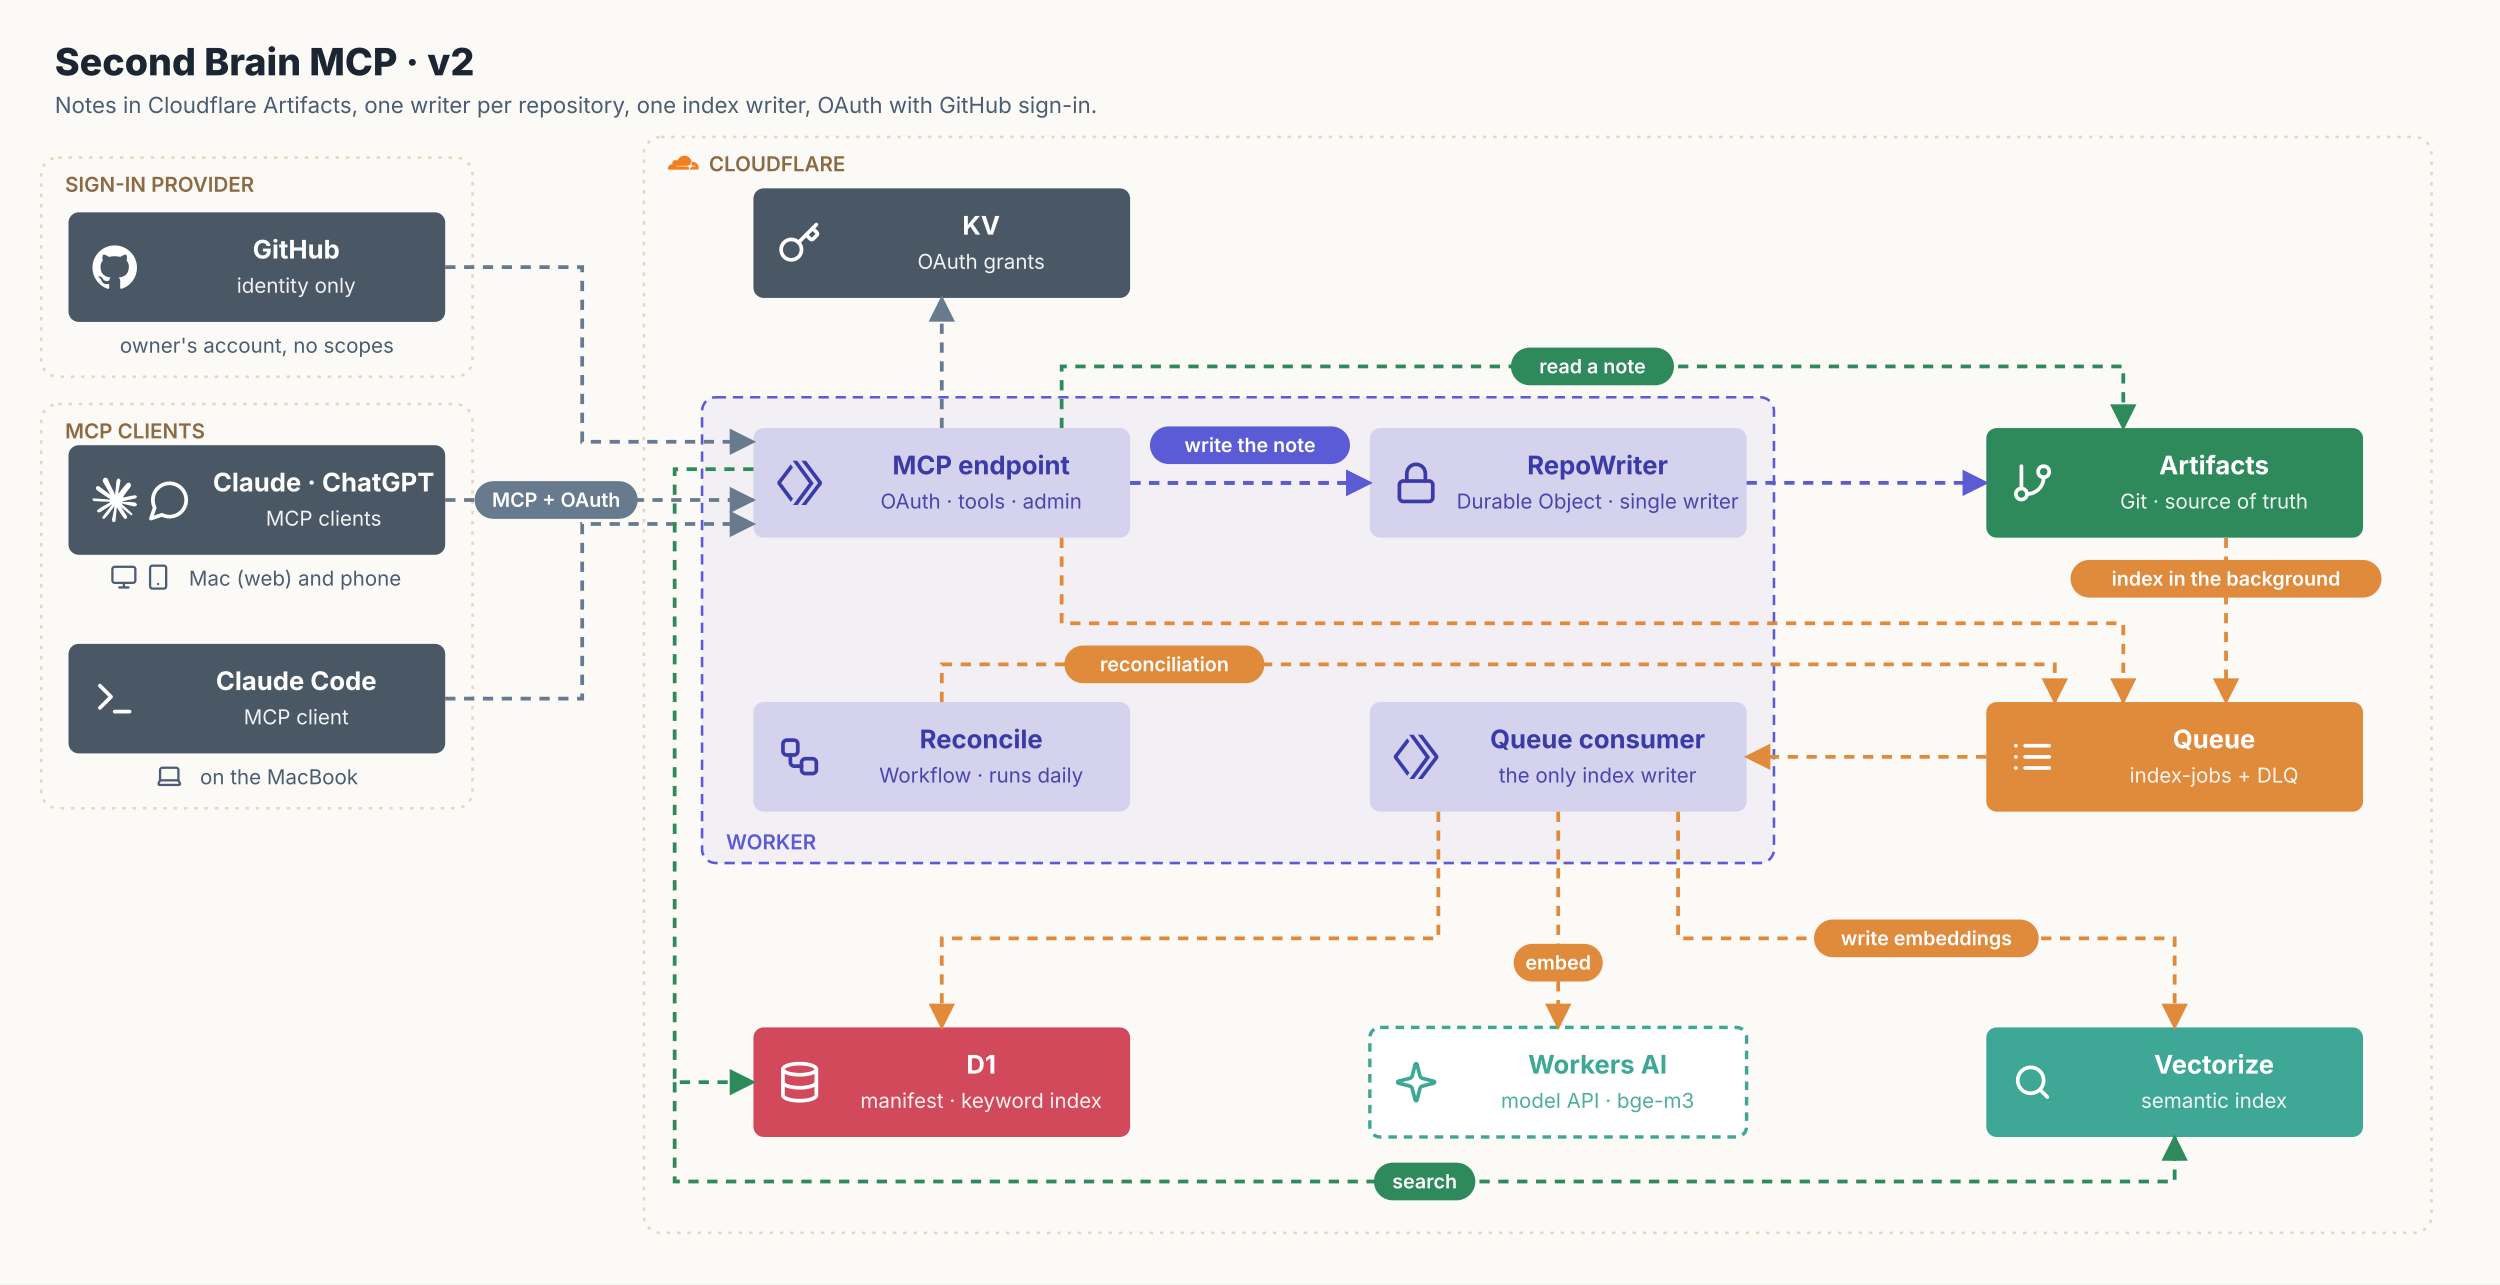
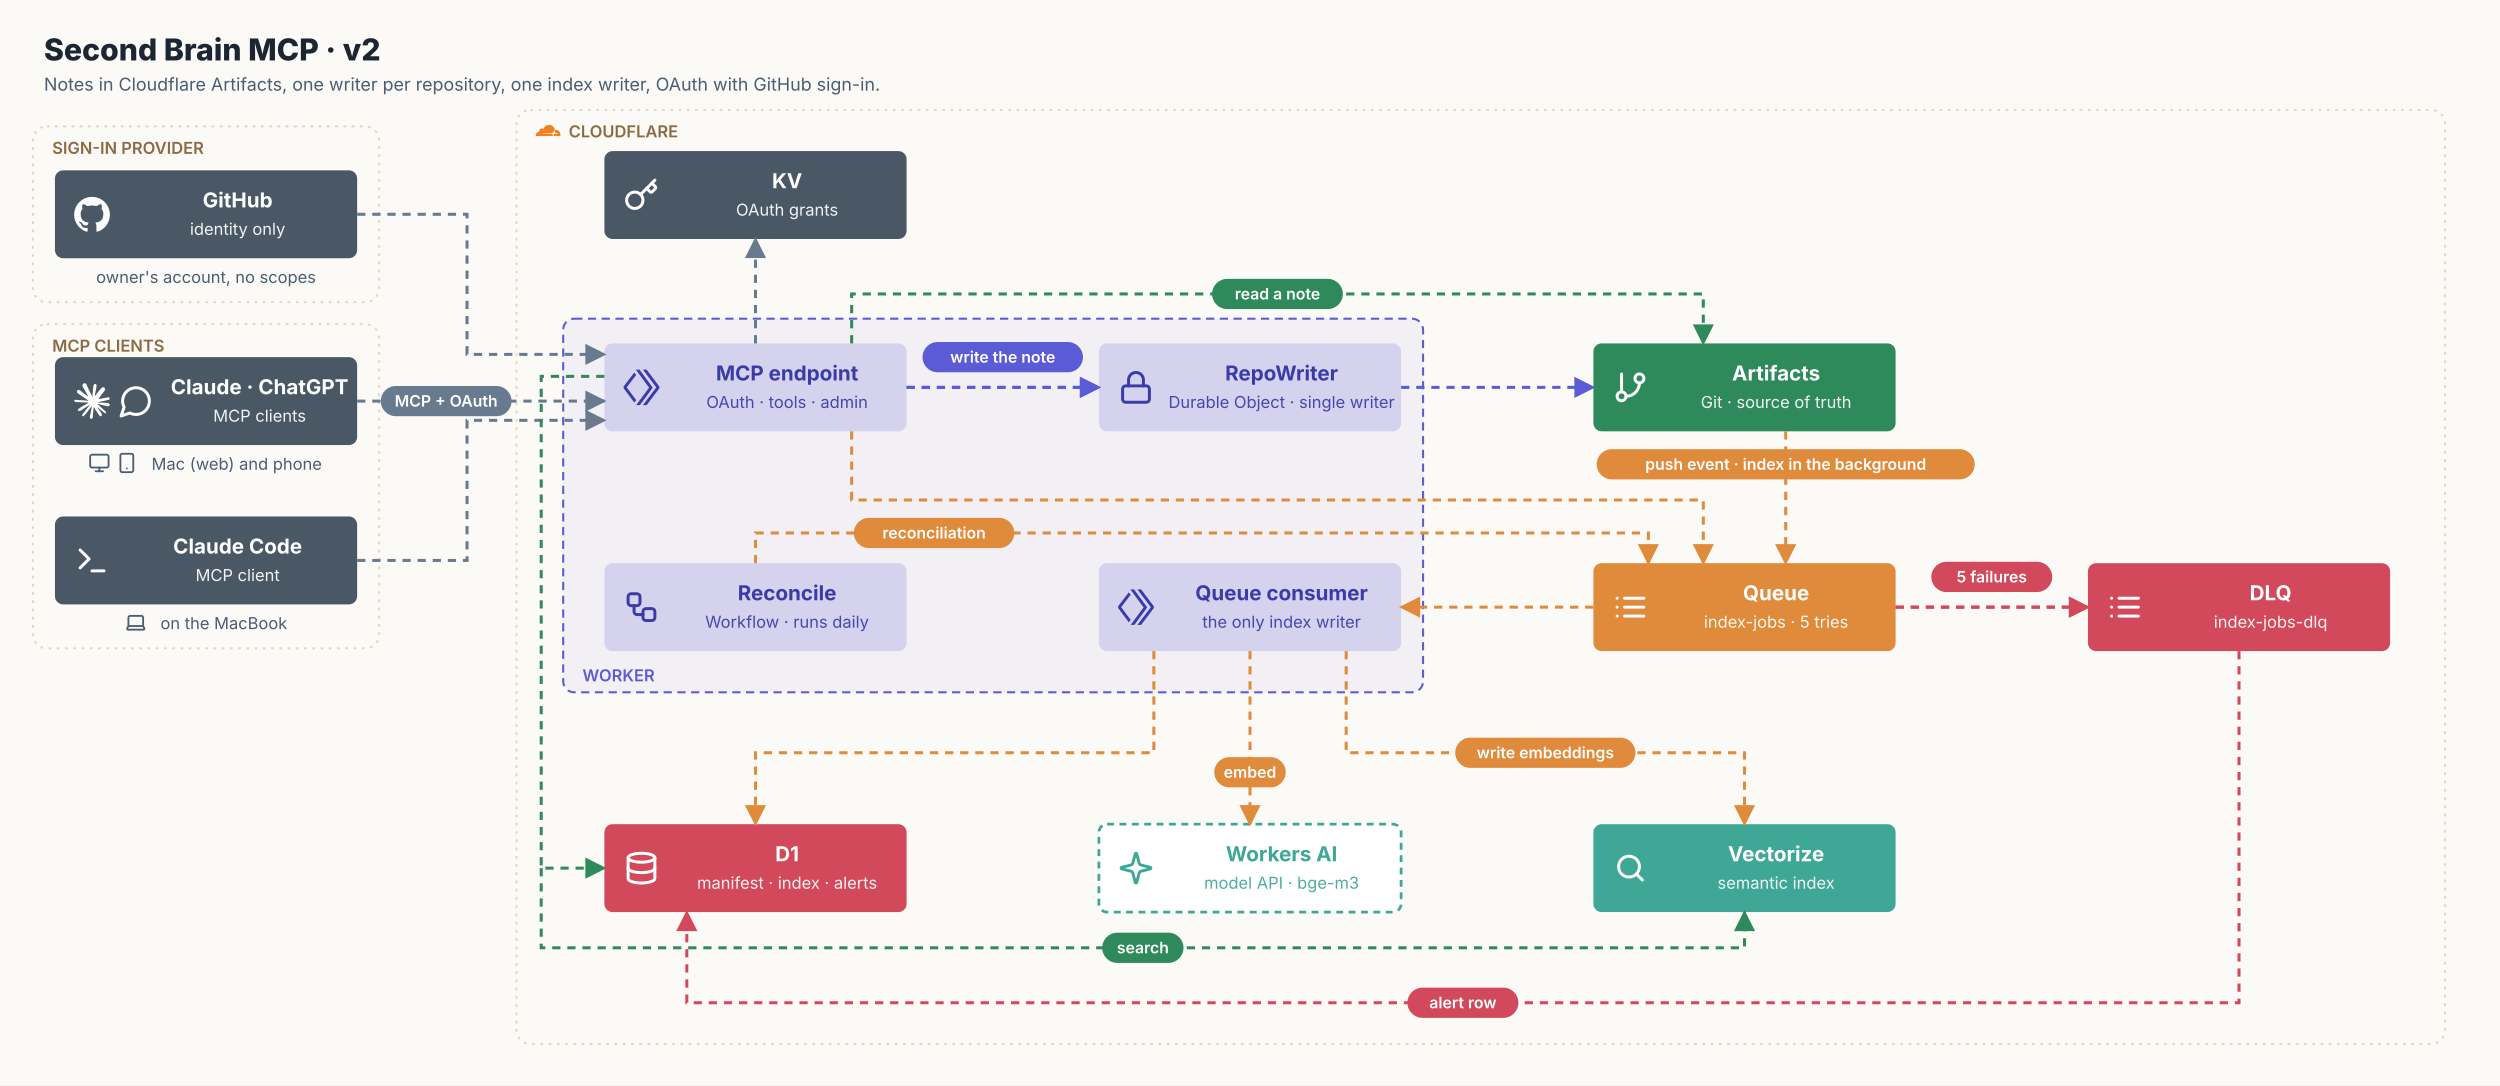
- <svg xmlns="http://www.w3.org/2000/svg" viewBox="0 0 1460 750" width="1460" height="750" font-family="Onest, Inter, system-ui, sans-serif">
+ <svg xmlns="http://www.w3.org/2000/svg" viewBox="0 0 1820 790" width="1820" height="790" font-family="Onest, Inter, system-ui, sans-serif">
  <defs>
    <marker id="m" viewBox="0 0 10 10" refX="9" refY="5" markerWidth="8" markerHeight="8" orient="auto-start-reverse">
      <path d="M0,0 L10,5 L0,10 z" fill="#677A8E" />
    </marker>
    <marker id="m-auth" viewBox="0 0 10 10" refX="9" refY="5" markerWidth="7" markerHeight="7" orient="auto-start-reverse">
      <path d="M0,0 L10,5 L0,10 z" fill="#677A8E" />
    </marker>
    <marker id="m-write" viewBox="0 0 10 10" refX="9" refY="5" markerWidth="7" markerHeight="7" orient="auto-start-reverse">
      <path d="M0,0 L10,5 L0,10 z" fill="#5B5BD6" />
    </marker>
    <marker id="m-index" viewBox="0 0 10 10" refX="9" refY="5" markerWidth="7" markerHeight="7" orient="auto-start-reverse">
      <path d="M0,0 L10,5 L0,10 z" fill="#E08A3C" />
    </marker>
    <marker id="m-read" viewBox="0 0 10 10" refX="9" refY="5" markerWidth="7" markerHeight="7" orient="auto-start-reverse">
      <path d="M0,0 L10,5 L0,10 z" fill="#2F8A5B" />
    </marker>
+     <marker id="m-fail" viewBox="0 0 10 10" refX="9" refY="5" markerWidth="7" markerHeight="7" orient="auto-start-reverse">
+       <path d="M0,0 L10,5 L0,10 z" fill="#D1495B" />
+     </marker>
    <marker id="ms" viewBox="0 0 10 10" refX="9" refY="5" markerWidth="8" markerHeight="8" orient="auto-start-reverse">
      <path d="M0,0 L10,5 L0,10 z" fill="#677A8E" />
    </marker>
    <style>.t{fill:#fff;font-size:15px;font-weight:700}.s{fill:#fff;font-size:12px;opacity:.92}.c{fill:#4A5D72;font-size:12px}
.a{fill:none;stroke:#677A8E;stroke-width:1.6;stroke-dasharray:6 5}.p{fill:#fff;font-size:11.5px;font-weight:600}
.h{fill:#1B2632;font-size:22px;font-weight:800}.hs{fill:#4A5D72;font-size:13px}.g{fill:none;stroke:#E6D5C1;stroke-width:1.5;stroke-dasharray:2 4}.gl{fill:#8C6A43;font-size:12px;font-weight:600}.lg{fill:#1B2632;font-size:13px;font-weight:600}.ft{font-size:12px;font-weight:700;letter-spacing:.06em}</style>
  </defs>
  <rect width="100%" height="100%" fill="#FCFAF7" />
  <text x="32" y="44" class="h">Second Brain MCP · v2</text>
  <text x="32" y="66" class="hs">Notes in Cloudflare Artifacts, one writer per repository, one index writer, OAuth with GitHub sign-in.</text>
-   <rect x="376" y="80" width="1044" height="640" rx="10" class="g" />
+   <rect x="376" y="80" width="1404" height="680" rx="10" class="g" />
  <path transform="translate(390,86) scale(0.75)" d="M16.509 16.845c.147-.507.091-.971-.155-1.315-.225-.316-.605-.499-1.062-.52l-8.659-.112a.156.156 0 0 1-.133-.071c-.028-.042-.035-.099-.021-.155.028-.084.112-.148.204-.156l8.736-.112c1.035-.049 2.16-.887 2.554-1.914l.499-1.301c.021-.056.029-.113.015-.168-.562-2.546-2.835-4.445-5.55-4.445-2.504 0-4.628 1.618-5.388 3.861-.493-.366-1.119-.562-1.794-.499-1.203.119-2.167 1.083-2.286 2.286-.028.31-.007.613.064.894C1.568 13.171 0 14.775 0 16.752c0 .175.014.351.035.527.014.083.084.147.169.147h15.981c.091 0 .176-.065.203-.155l.12-.427zm2.757-5.563c-.077 0-.161 0-.238.011-.057 0-.105.042-.127.098l-.338 1.174c-.147.507-.092.971.154 1.316.226.316.606.498 1.062.519l1.844.113c.056 0 .105.026.133.07.028.043.035.107.021.156-.028.084-.113.148-.204.155l-1.921.112c-1.041.049-2.158.887-2.553 1.914l-.141.358c-.028.071.021.142.099.142h6.598c.077 0 .147-.049.169-.126.112-.408.176-.837.176-1.28 0-2.603-2.125-4.727-4.734-4.727" fill="#F38020" />
  <text x="414" y="100" class="gl">CLOUDFLARE</text>
  <rect x="24" y="92" width="252" height="128" rx="10" class="g" />
  <text x="38" y="112" class="gl">SIGN-IN PROVIDER</text>
  <rect x="40" y="124" width="220" height="64" rx="6" fill="#4A5866" />
  <path transform="translate(54,143) scale(1.083333)" d="M12 .297c-6.63 0-12 5.373-12 12 0 5.303 3.438 9.8 8.205 11.385.6.113.82-.258.82-.577 0-.285-.01-1.04-.015-2.04-3.338.724-4.042-1.61-4.042-1.61C4.422 18.07 3.633 17.7 3.633 17.7c-1.087-.744.084-.729.084-.729 1.205.084 1.838 1.236 1.838 1.236 1.07 1.835 2.809 1.305 3.495.998.108-.776.417-1.305.76-1.605-2.665-.3-5.466-1.332-5.466-5.93 0-1.31.465-2.38 1.235-3.22-.135-.303-.54-1.523.105-3.176 0 0 1.005-.322 3.3 1.23.96-.267 1.98-.399 3-.405 1.02.006 2.04.138 3 .405 2.28-1.552 3.285-1.23 3.285-1.23.645 1.653.24 2.873.12 3.176.765.84 1.23 1.91 1.23 3.22 0 4.61-2.805 5.625-5.475 5.92.42.36.81 1.096.81 2.22 0 1.606-.015 2.896-.015 3.286 0 .315.21.69.825.57C20.565 22.092 24 17.592 24 12.297c0-6.627-5.373-12-12-12" fill="#fff" />
  <text x="173.0" y="151" text-anchor="middle" class="t" style="fill:#fff">GitHub</text>
  <text x="173.0" y="171" text-anchor="middle" class="s" style="fill:#fff">identity only</text>
  <text x="150.0" y="206" text-anchor="middle" class="c">owner's account, no scopes</text>
  <rect x="24" y="236" width="252" height="236" rx="10" class="g" />
  <text x="38" y="256" class="gl">MCP CLIENTS</text>
  <rect x="40" y="260" width="220" height="64" rx="6" fill="#4A5866" />
  <path transform="translate(54,279) scale(1.083333)" d="m4.714 15.956 4.717-2.647.079-.231-.079-.128h-.231l-.789-.049-2.696-.073-2.337-.097-2.265-.121-.571-.121-.534-.704.055-.352.48-.322.686.061 1.518.103 2.277.158 1.651.097 2.447.255h.389l.055-.158-.134-.097-.103-.097L6.973 9.836l-2.55-1.688-1.336-.971-.723-.492-.364-.461-.158-1.008.656-.723.88.061.225.061.892.686 1.906 1.475 2.489 1.834.364.303.146-.103.018-.073-.164-.273-1.354-2.447-1.445-2.489-.643-1.032-.17-.619c-.061-.255-.103-.467-.103-.729L6.287.134 6.7 0l.996.134.419.364.619 1.415 1.002 2.228 1.554 3.03.455.898.243.832.091.255h.158v-.146l.128-1.706.237-2.095.231-2.696.079-.759.376-.911.747-.492.583.279.48.686-.067.443-.285 1.852-.559 2.902-.364 1.943h.212l.243-.243.984-1.305 1.651-2.064.729-.82.85-.905.546-.431h1.032l.759 1.129-.34 1.166-1.062 1.348-.88 1.141-1.263 1.7-.789 1.36.073.109.188-.018 2.853-.607 1.542-.279 1.84-.316.832.389.091.395-.328.807-1.967.486-2.307.461-3.436.814-.043.03.049.061 1.548.146.662.036h1.621l3.018.225.789.522.474.638-.079.486-1.214.619-1.639-.389-3.825-.911-1.311-.328h-.182v.109l1.093 1.069 2.003 1.809 2.507 2.331.128.577-.322.455-.34-.049-2.204-1.657-.85-.747-1.925-1.621h-.128v.17l.443.65 2.344 3.521.121 1.081-.17.352-.607.212-.668-.121-1.372-1.925L14.38 17.959l-1.141-1.943-.14.079-.674 7.255-.316.37-.729.279-.607-.461-.322-.747.322-1.475.389-1.925.316-1.53.285-1.9.17-.631-.012-.043-.14.018-1.433 1.967-2.18 2.945-1.724 1.846-.413.164-.716-.37.067-.662.401-.589 2.386-3.036 1.439-1.882.929-1.087-.006-.158h-.055l-6.338 4.116-1.129.146-.486-.455.061-.747.231-.243 1.906-1.311Z" fill="#fff" />
  <g transform="translate(86,279) scale(1.083333)" fill="none" stroke="#fff" stroke-width="2" stroke-linecap="round" stroke-linejoin="round">
    <path d="M7.9 20A9 9 0 1 0 4 16.1L2 22z" />
  </g>
  <text x="189.0" y="287" text-anchor="middle" class="t" style="fill:#fff">Claude · ChatGPT</text>
  <text x="189.0" y="307" text-anchor="middle" class="s" style="fill:#fff">MCP clients</text>
  <g transform="translate(64.3,329) scale(0.67)" fill="none" stroke="#4A5D72" stroke-width="2" stroke-linecap="round" stroke-linejoin="round">
    <rect width="20" height="14" x="2" y="3" rx="2" />
    <path d="M8 21h8M12 17v4" />
  </g>
  <g transform="translate(84.3,329) scale(0.67)" fill="none" stroke="#4A5D72" stroke-width="2" stroke-linecap="round" stroke-linejoin="round">
    <rect width="14" height="20" x="5" y="2" rx="2" ry="2" />
    <path d="M12 18h.01" />
  </g>
  <text x="110.3" y="342" class="c">Mac (web) and phone</text>
  <rect x="40" y="376" width="220" height="64" rx="6" fill="#4A5866" />
  <g transform="translate(54,395) scale(1.083333)" fill="none" stroke="#fff" stroke-width="2" stroke-linecap="round" stroke-linejoin="round">
    <path d="m4 17 6-6-6-6" />
    <path d="M12 19h8" />
  </g>
  <text x="173.0" y="403" text-anchor="middle" class="t" style="fill:#fff">Claude Code</text>
  <text x="173.0" y="423" text-anchor="middle" class="s" style="fill:#fff">MCP client</text>
  <g transform="translate(90.8,445) scale(0.67)" fill="none" stroke="#4A5D72" stroke-width="2" stroke-linecap="round" stroke-linejoin="round">
    <path d="M20 16V7a2 2 0 0 0-2-2H6a2 2 0 0 0-2 2v9m16 0H4m16 0 1.28 2.55a1 1 0 0 1-.9 1.45H3.62a1 1 0 0 1-.9-1.45L4 16" />
  </g>
  <text x="116.8" y="458" class="c">on the MacBook</text>
  <rect x="440" y="110" width="220" height="64" rx="6" fill="#4A5866" />
  <g transform="translate(454,129) scale(1.083333)" fill="none" stroke="#fff" stroke-width="2" stroke-linecap="round" stroke-linejoin="round">
    <path d="m15.5 7.5 2.3 2.3a1 1 0 0 0 1.4 0l2.1-2.1a1 1 0 0 0 0-1.4L19 4" />
    <path d="m21 2-9.6 9.6" />
    <circle cx="7.5" cy="15.5" r="5.5" />
  </g>
  <text x="573.0" y="137" text-anchor="middle" class="t" style="fill:#fff">KV</text>
  <text x="573.0" y="157" text-anchor="middle" class="s" style="fill:#fff">OAuth grants</text>
  <rect x="410" y="232" width="626" height="272" rx="8" fill="#5B5BD6" fill-opacity="0.06" stroke="#5B5BD6" stroke-width="1.5" stroke-dasharray="6 4" />
  <text x="424" y="496" class="gl" style="fill:#5B5BD6">WORKER</text>
  <rect x="440" y="250" width="220" height="64" rx="6" fill="#5B5BD6" fill-opacity="0.2" />
  <path transform="translate(454,269) scale(1.083333)" d="m8.213.063 8.879 12.136-8.67 11.739h2.476l8.665-11.735-8.89-12.14Zm4.728 0 9.02 11.992-9.018 11.883h2.496L24 12.656v-1.199L15.434.063ZM7.178 2.02.01 11.398l-.01 1.2 7.203 9.644 1.238-1.676-6.396-8.556 6.361-8.313Z" fill="#3B3BA8" />
  <text x="573.0" y="277" text-anchor="middle" class="t" style="fill:#3B3BA8">MCP endpoint</text>
  <text x="573.0" y="297" text-anchor="middle" class="s" style="fill:#3B3BA8">OAuth · tools · admin</text>
  <rect x="800" y="250" width="220" height="64" rx="6" fill="#5B5BD6" fill-opacity="0.2" />
  <g transform="translate(814,269) scale(1.083333)" fill="none" stroke="#3B3BA8" stroke-width="2" stroke-linecap="round" stroke-linejoin="round">
    <rect width="18" height="11" x="3" y="11" rx="2" />
    <path d="M7 11V7a5 5 0 0 1 10 0v4" />
  </g>
  <text x="933.0" y="277" text-anchor="middle" class="t" style="fill:#3B3BA8">RepoWriter</text>
  <text x="933.0" y="297" text-anchor="middle" class="s" style="fill:#3B3BA8">Durable Object · single writer</text>
  <rect x="1160" y="250" width="220" height="64" rx="6" fill="#2F8A5B" />
  <g transform="translate(1174,269) scale(1.083333)" fill="none" stroke="#fff" stroke-width="2" stroke-linecap="round" stroke-linejoin="round">
    <path d="M6 3v12" />
    <circle cx="18" cy="6" r="3" />
    <circle cx="6" cy="18" r="3" />
    <path d="M18 9a9 9 0 0 1-9 9" />
  </g>
  <text x="1293.0" y="277" text-anchor="middle" class="t" style="fill:#fff">Artifacts</text>
  <text x="1293.0" y="297" text-anchor="middle" class="s" style="fill:#fff">Git · source of truth</text>
  <rect x="440" y="410" width="220" height="64" rx="6" fill="#5B5BD6" fill-opacity="0.2" />
  <g transform="translate(454,429) scale(1.083333)" fill="none" stroke="#3B3BA8" stroke-width="2" stroke-linecap="round" stroke-linejoin="round">
    <rect width="8" height="8" x="3" y="3" rx="2" />
    <path d="M7 11v4a2 2 0 0 0 2 2h4" />
    <rect width="8" height="8" x="13" y="13" rx="2" />
  </g>
  <text x="573.0" y="437" text-anchor="middle" class="t" style="fill:#3B3BA8">Reconcile</text>
  <text x="573.0" y="457" text-anchor="middle" class="s" style="fill:#3B3BA8">Workflow · runs daily</text>
  <rect x="800" y="410" width="220" height="64" rx="6" fill="#5B5BD6" fill-opacity="0.2" />
  <path transform="translate(814,429) scale(1.083333)" d="m8.213.063 8.879 12.136-8.67 11.739h2.476l8.665-11.735-8.89-12.14Zm4.728 0 9.02 11.992-9.018 11.883h2.496L24 12.656v-1.199L15.434.063ZM7.178 2.02.01 11.398l-.01 1.2 7.203 9.644 1.238-1.676-6.396-8.556 6.361-8.313Z" fill="#3B3BA8" />
  <text x="933.0" y="437" text-anchor="middle" class="t" style="fill:#3B3BA8">Queue consumer</text>
  <text x="933.0" y="457" text-anchor="middle" class="s" style="fill:#3B3BA8">the only index writer</text>
  <rect x="1160" y="410" width="220" height="64" rx="6" fill="#E08A3C" />
  <g transform="translate(1174,429) scale(1.083333)" fill="none" stroke="#fff" stroke-width="2" stroke-linecap="round" stroke-linejoin="round">
    <path d="M8 6h13M8 12h13M8 18h13M3 6h.01M3 12h.01M3 18h.01" />
  </g>
  <text x="1293.0" y="437" text-anchor="middle" class="t" style="fill:#fff">Queue</text>
-   <text x="1293.0" y="457" text-anchor="middle" class="s" style="fill:#fff">index-jobs + DLQ</text>
+   <text x="1293.0" y="457" text-anchor="middle" class="s" style="fill:#fff">index-jobs · 5 tries</text>
+   <rect x="1520" y="410" width="220" height="64" rx="6" fill="#D1495B" />
+   <g transform="translate(1534,429) scale(1.083333)" fill="none" stroke="#fff" stroke-width="2" stroke-linecap="round" stroke-linejoin="round">
+     <path d="M8 6h13M8 12h13M8 18h13M3 6h.01M3 12h.01M3 18h.01" />
+   </g>
+   <text x="1653.0" y="437" text-anchor="middle" class="t" style="fill:#fff">DLQ</text>
+   <text x="1653.0" y="457" text-anchor="middle" class="s" style="fill:#fff">index-jobs-dlq</text>
  <rect x="440" y="600" width="220" height="64" rx="6" fill="#D1495B" />
  <g transform="translate(454,619) scale(1.083333)" fill="none" stroke="#fff" stroke-width="2" stroke-linecap="round" stroke-linejoin="round">
    <ellipse cx="12" cy="5" rx="9" ry="3" />
    <path d="M3 5v14a9 3 0 0 0 18 0V5" />
    <path d="M3 12a9 3 0 0 0 18 0" />
  </g>
  <text x="573.0" y="627" text-anchor="middle" class="t" style="fill:#fff">D1</text>
-   <text x="573.0" y="647" text-anchor="middle" class="s" style="fill:#fff">manifest · keyword index</text>
+   <text x="573.0" y="647" text-anchor="middle" class="s" style="fill:#fff">manifest · index · alerts</text>
  <rect x="800" y="600" width="220" height="64" rx="6" fill="#fff" stroke="#3FA796" stroke-width="2" stroke-dasharray="5 4" />
  <g transform="translate(814,619) scale(1.083333)" fill="none" stroke="#3FA796" stroke-width="2" stroke-linecap="round" stroke-linejoin="round">
    <path d="M9.94 15.5A2 2 0 0 0 8.5 14.06l-6.14-1.58a.5.5 0 0 1 0-.96L8.5 9.94A2 2 0 0 0 9.94 8.5l1.58-6.14a.5.5 0 0 1 .96 0L14.06 8.5a2 2 0 0 0 1.44 1.44l6.14 1.58a.5.5 0 0 1 0 .96l-6.14 1.58a2 2 0 0 0-1.44 1.44l-1.58 6.14a.5.5 0 0 1-.96 0z" />
  </g>
  <text x="933.0" y="627" text-anchor="middle" class="t" style="fill:#3FA796">Workers AI</text>
  <text x="933.0" y="647" text-anchor="middle" class="s" style="fill:#3FA796">model API · bge-m3</text>
  <rect x="1160" y="600" width="220" height="64" rx="6" fill="#3FA796" />
  <g transform="translate(1174,619) scale(1.083333)" fill="none" stroke="#fff" stroke-width="2" stroke-linecap="round" stroke-linejoin="round">
    <circle cx="11" cy="11" r="7" />
    <path d="m20 20-3.5-3.5" />
  </g>
  <text x="1293.0" y="627" text-anchor="middle" class="t" style="fill:#fff">Vectorize</text>
  <text x="1293.0" y="647" text-anchor="middle" class="s" style="fill:#fff">semantic index</text>
  <path d="M260,156 L340,156 L340,258 L440,258" class="a" style="stroke:#677A8E;stroke-width:2.2" marker-end="url(#m-auth)" />
  <path d="M260,292 L440,292" class="a" style="stroke:#677A8E;stroke-width:2.2" marker-end="url(#m-auth)" />
  <rect x="277.2" y="281.0" width="95.2" height="22" rx="11" fill="#677A8E" />
  <text x="324.8" y="296.0" text-anchor="middle" class="p">MCP + OAuth</text>
  <path d="M260,408 L340,408 L340,306 L440,306" class="a" style="stroke:#677A8E;stroke-width:2.2" marker-end="url(#m-auth)" />
  <path d="M550,250 L550,174" class="a" style="stroke:#677A8E;stroke-width:2.2" marker-end="url(#m-auth)" />
  <path d="M660,282 L800,282" class="a" style="stroke:#5B5BD6;stroke-width:2.2" marker-end="url(#m-write)" />
  <path d="M660,282 L800,282" class="a" style="stroke:#5B5BD6;stroke-width:2.2" marker-end="url(#m-write)" />
  <rect x="671.6" y="249.0" width="116.8" height="22" rx="11" fill="#5B5BD6" />
  <text x="730.0" y="264.0" text-anchor="middle" class="p">write the note</text>
  <path d="M1020,282 L1160,282" class="a" style="stroke:#5B5BD6;stroke-width:2.2" marker-end="url(#m-write)" />
  <path d="M620,314 L620,364 L1240,364 L1240,410" class="a" style="stroke:#E08A3C;stroke-width:2.2" marker-end="url(#m-index)" />
  <path d="M1300,314 L1300,410" class="a" style="stroke:#E08A3C;stroke-width:2.2" marker-end="url(#m-index)" />
-   <rect x="1209.2" y="327.0" width="181.6" height="22" rx="11" fill="#E08A3C" />
-   <text x="1300.0" y="342.0" text-anchor="middle" class="p">index in the background</text>
+   <rect x="1162.4" y="327.0" width="275.2" height="22" rx="11" fill="#E08A3C" />
+   <text x="1300.0" y="342.0" text-anchor="middle" class="p">push event · index in the background</text>
  <path d="M550,410 L550,388 L1200,388 L1200,410" class="a" style="stroke:#E08A3C;stroke-width:2.2" marker-end="url(#m-index)" />
  <rect x="621.6" y="377.0" width="116.8" height="22" rx="11" fill="#E08A3C" />
  <text x="680.0" y="392.0" text-anchor="middle" class="p">reconciliation</text>
  <path d="M1160,442 L1020,442" class="a" style="stroke:#E08A3C;stroke-width:2.2" marker-end="url(#m-index)" />
  <path d="M840,474 L840,548 L550,548 L550,600" class="a" style="stroke:#E08A3C;stroke-width:2.2" marker-end="url(#m-index)" />
  <path d="M910,474 L910,600" class="a" style="stroke:#E08A3C;stroke-width:2.2" marker-end="url(#m-index)" />
  <rect x="884.0" y="551.2" width="52.0" height="22" rx="11" fill="#E08A3C" />
  <text x="910.0" y="566.2" text-anchor="middle" class="p">embed</text>
  <path d="M980,474 L980,548 L1270,548 L1270,600" class="a" style="stroke:#E08A3C;stroke-width:2.2" marker-end="url(#m-index)" />
  <rect x="1059.4" y="537.0" width="131.2" height="22" rx="11" fill="#E08A3C" />
  <text x="1125.0" y="552.0" text-anchor="middle" class="p">write embeddings</text>
+   <path d="M1380,442 L1520,442" class="a" style="stroke:#D1495B;stroke-width:2.2" marker-end="url(#m-fail)" />
+   <path d="M1380,442 L1520,442" class="a" style="stroke:#D1495B;stroke-width:2.2" marker-end="url(#m-fail)" />
+   <rect x="1406.0" y="409.0" width="88.0" height="22" rx="11" fill="#D1495B" />
+   <text x="1450.0" y="424.0" text-anchor="middle" class="p">5 failures</text>
+   <path d="M1630,474 L1630,730 L500,730 L500,664" class="a" style="stroke:#D1495B;stroke-width:2.2" marker-end="url(#m-fail)" />
+   <rect x="1024.6" y="719.0" width="80.8" height="22" rx="11" fill="#D1495B" />
+   <text x="1065.0" y="734.0" text-anchor="middle" class="p">alert row</text>
  <path d="M620,250 L620,214 L1240,214 L1240,250" class="a" style="stroke:#2F8A5B;stroke-width:2.2" marker-end="url(#m-read)" />
  <rect x="882.4" y="203.0" width="95.2" height="22" rx="11" fill="#2F8A5B" />
  <text x="930.0" y="218.0" text-anchor="middle" class="p">read a note</text>
  <path d="M440,274 L394,274 L394,632 L440,632" class="a" style="stroke:#2F8A5B;stroke-width:2.2" marker-end="url(#m-read)" />
  <path d="M394,632 L394,690 L1270,690 L1270,664" class="a" style="stroke:#2F8A5B;stroke-width:2.2" marker-end="url(#m-read)" />
  <rect x="802.4" y="679.0" width="59.2" height="22" rx="11" fill="#2F8A5B" />
  <text x="832.0" y="694.0" text-anchor="middle" class="p">search</text>
</svg>
